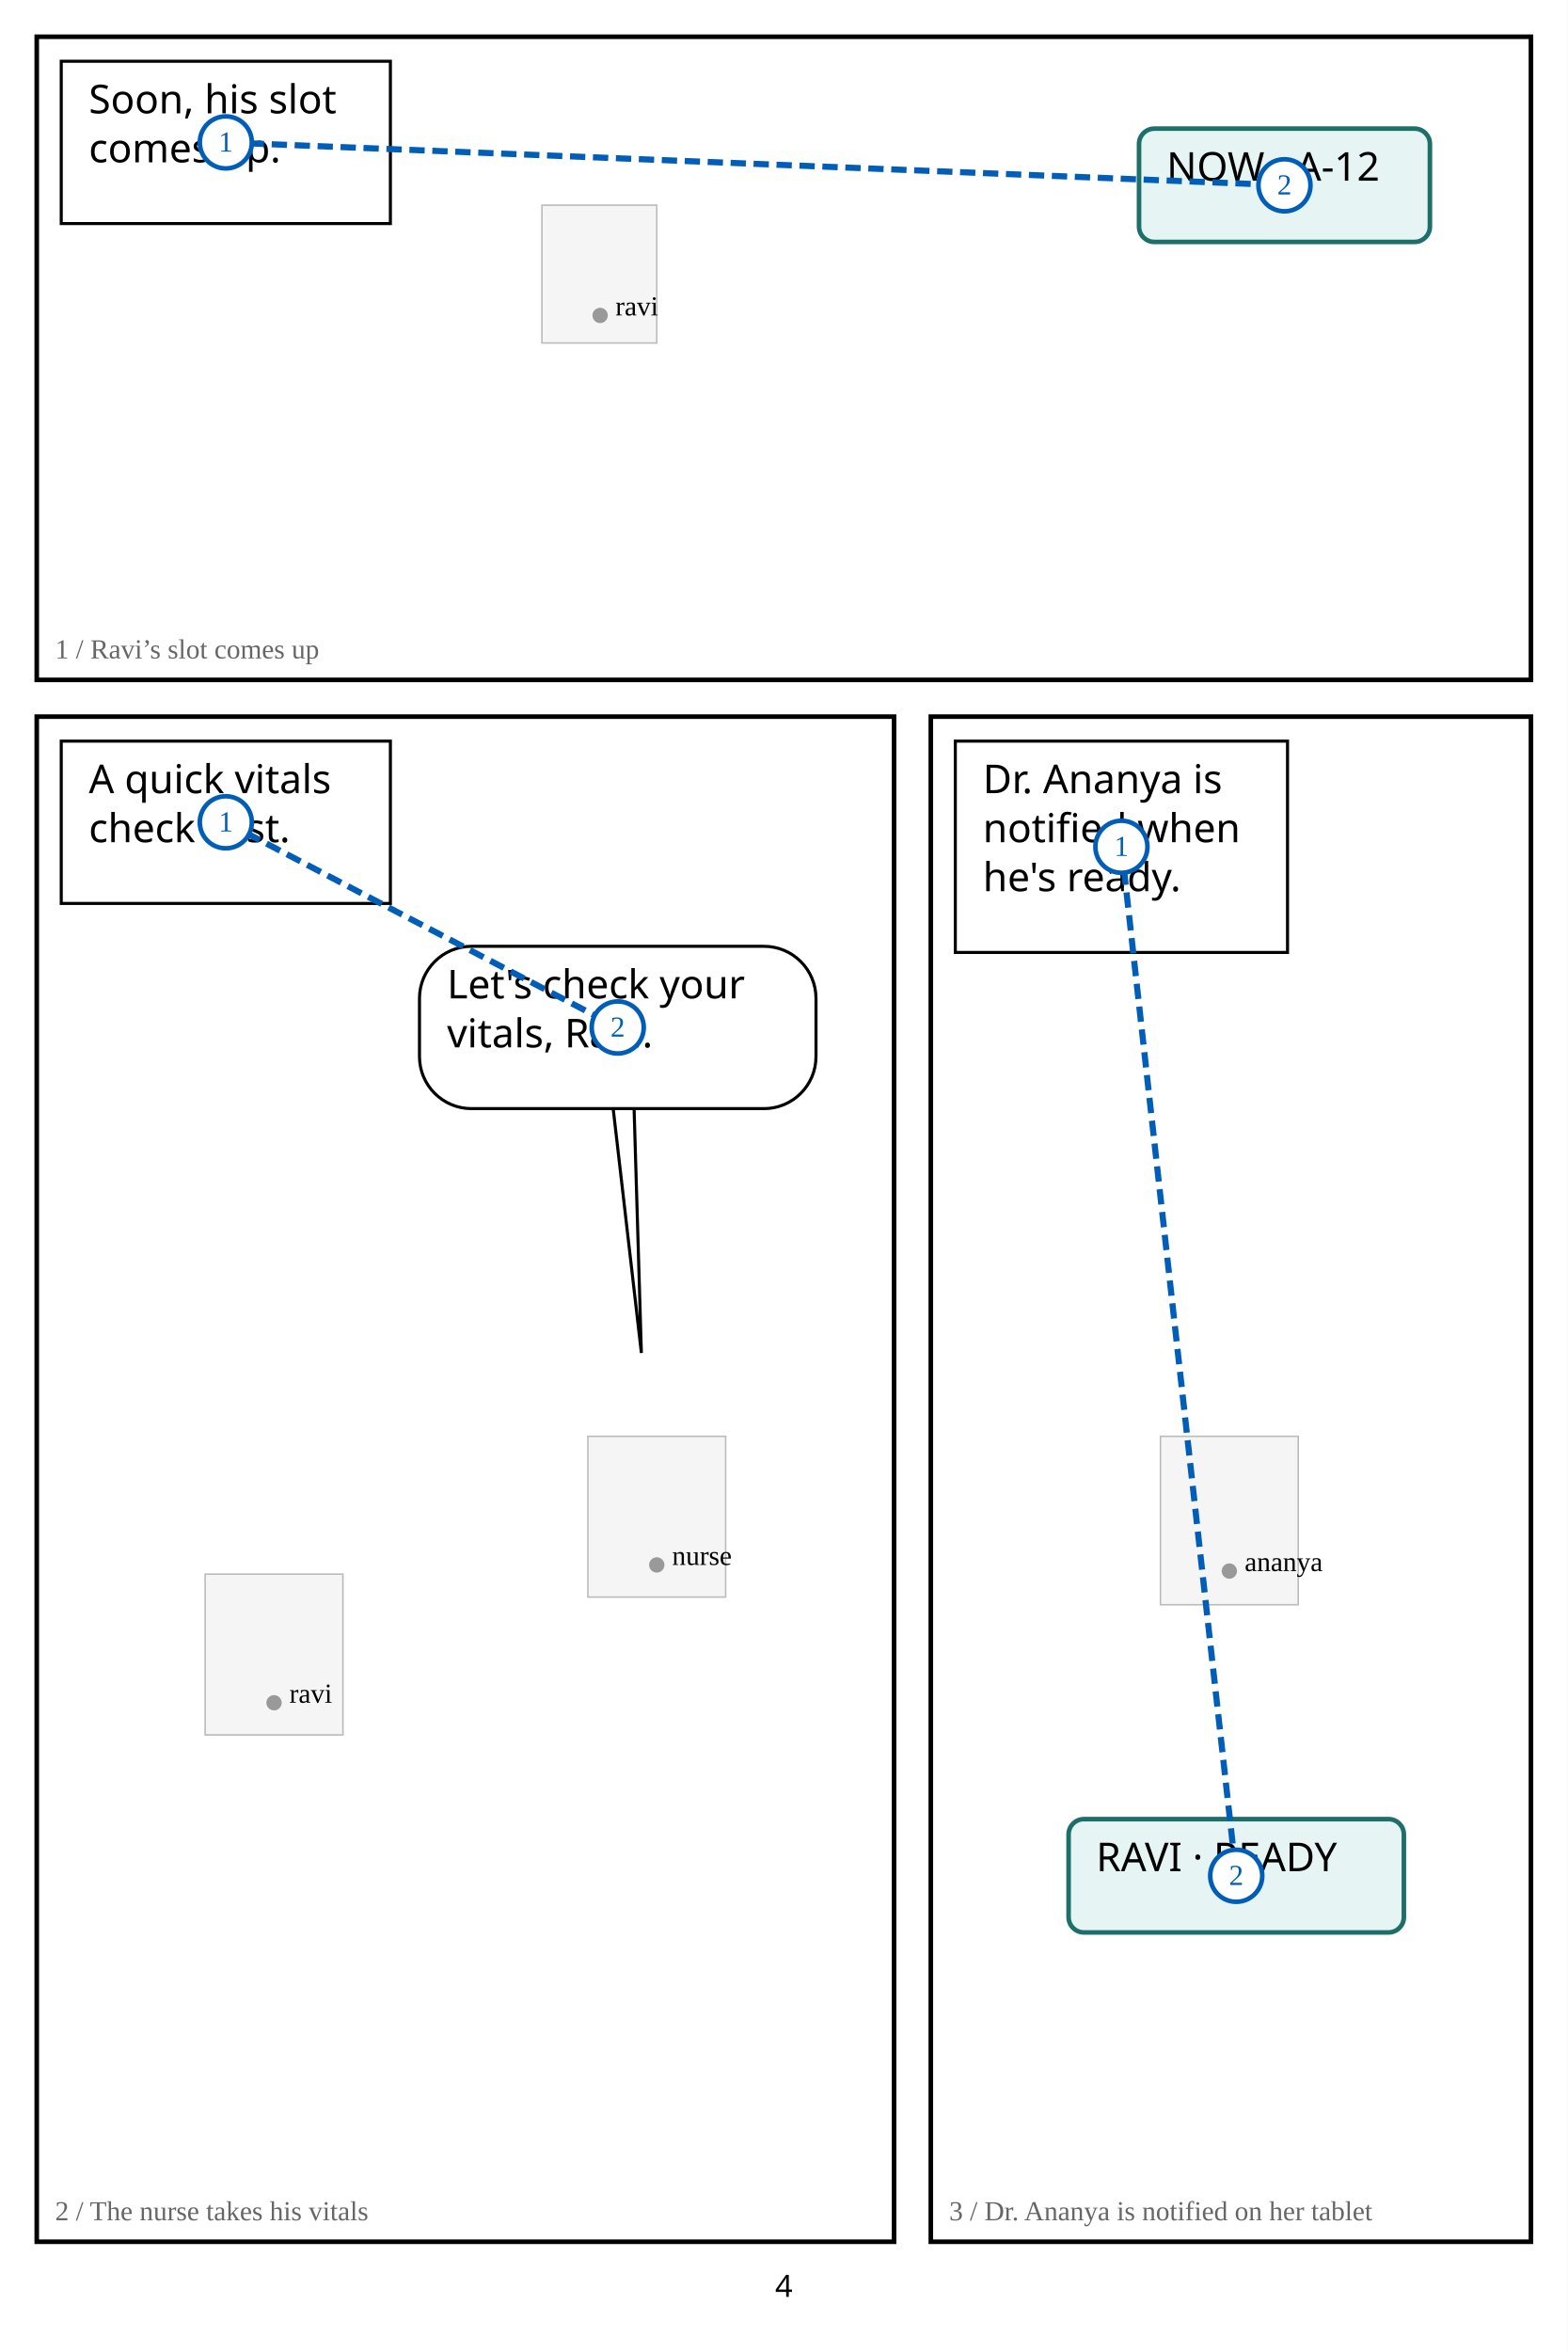
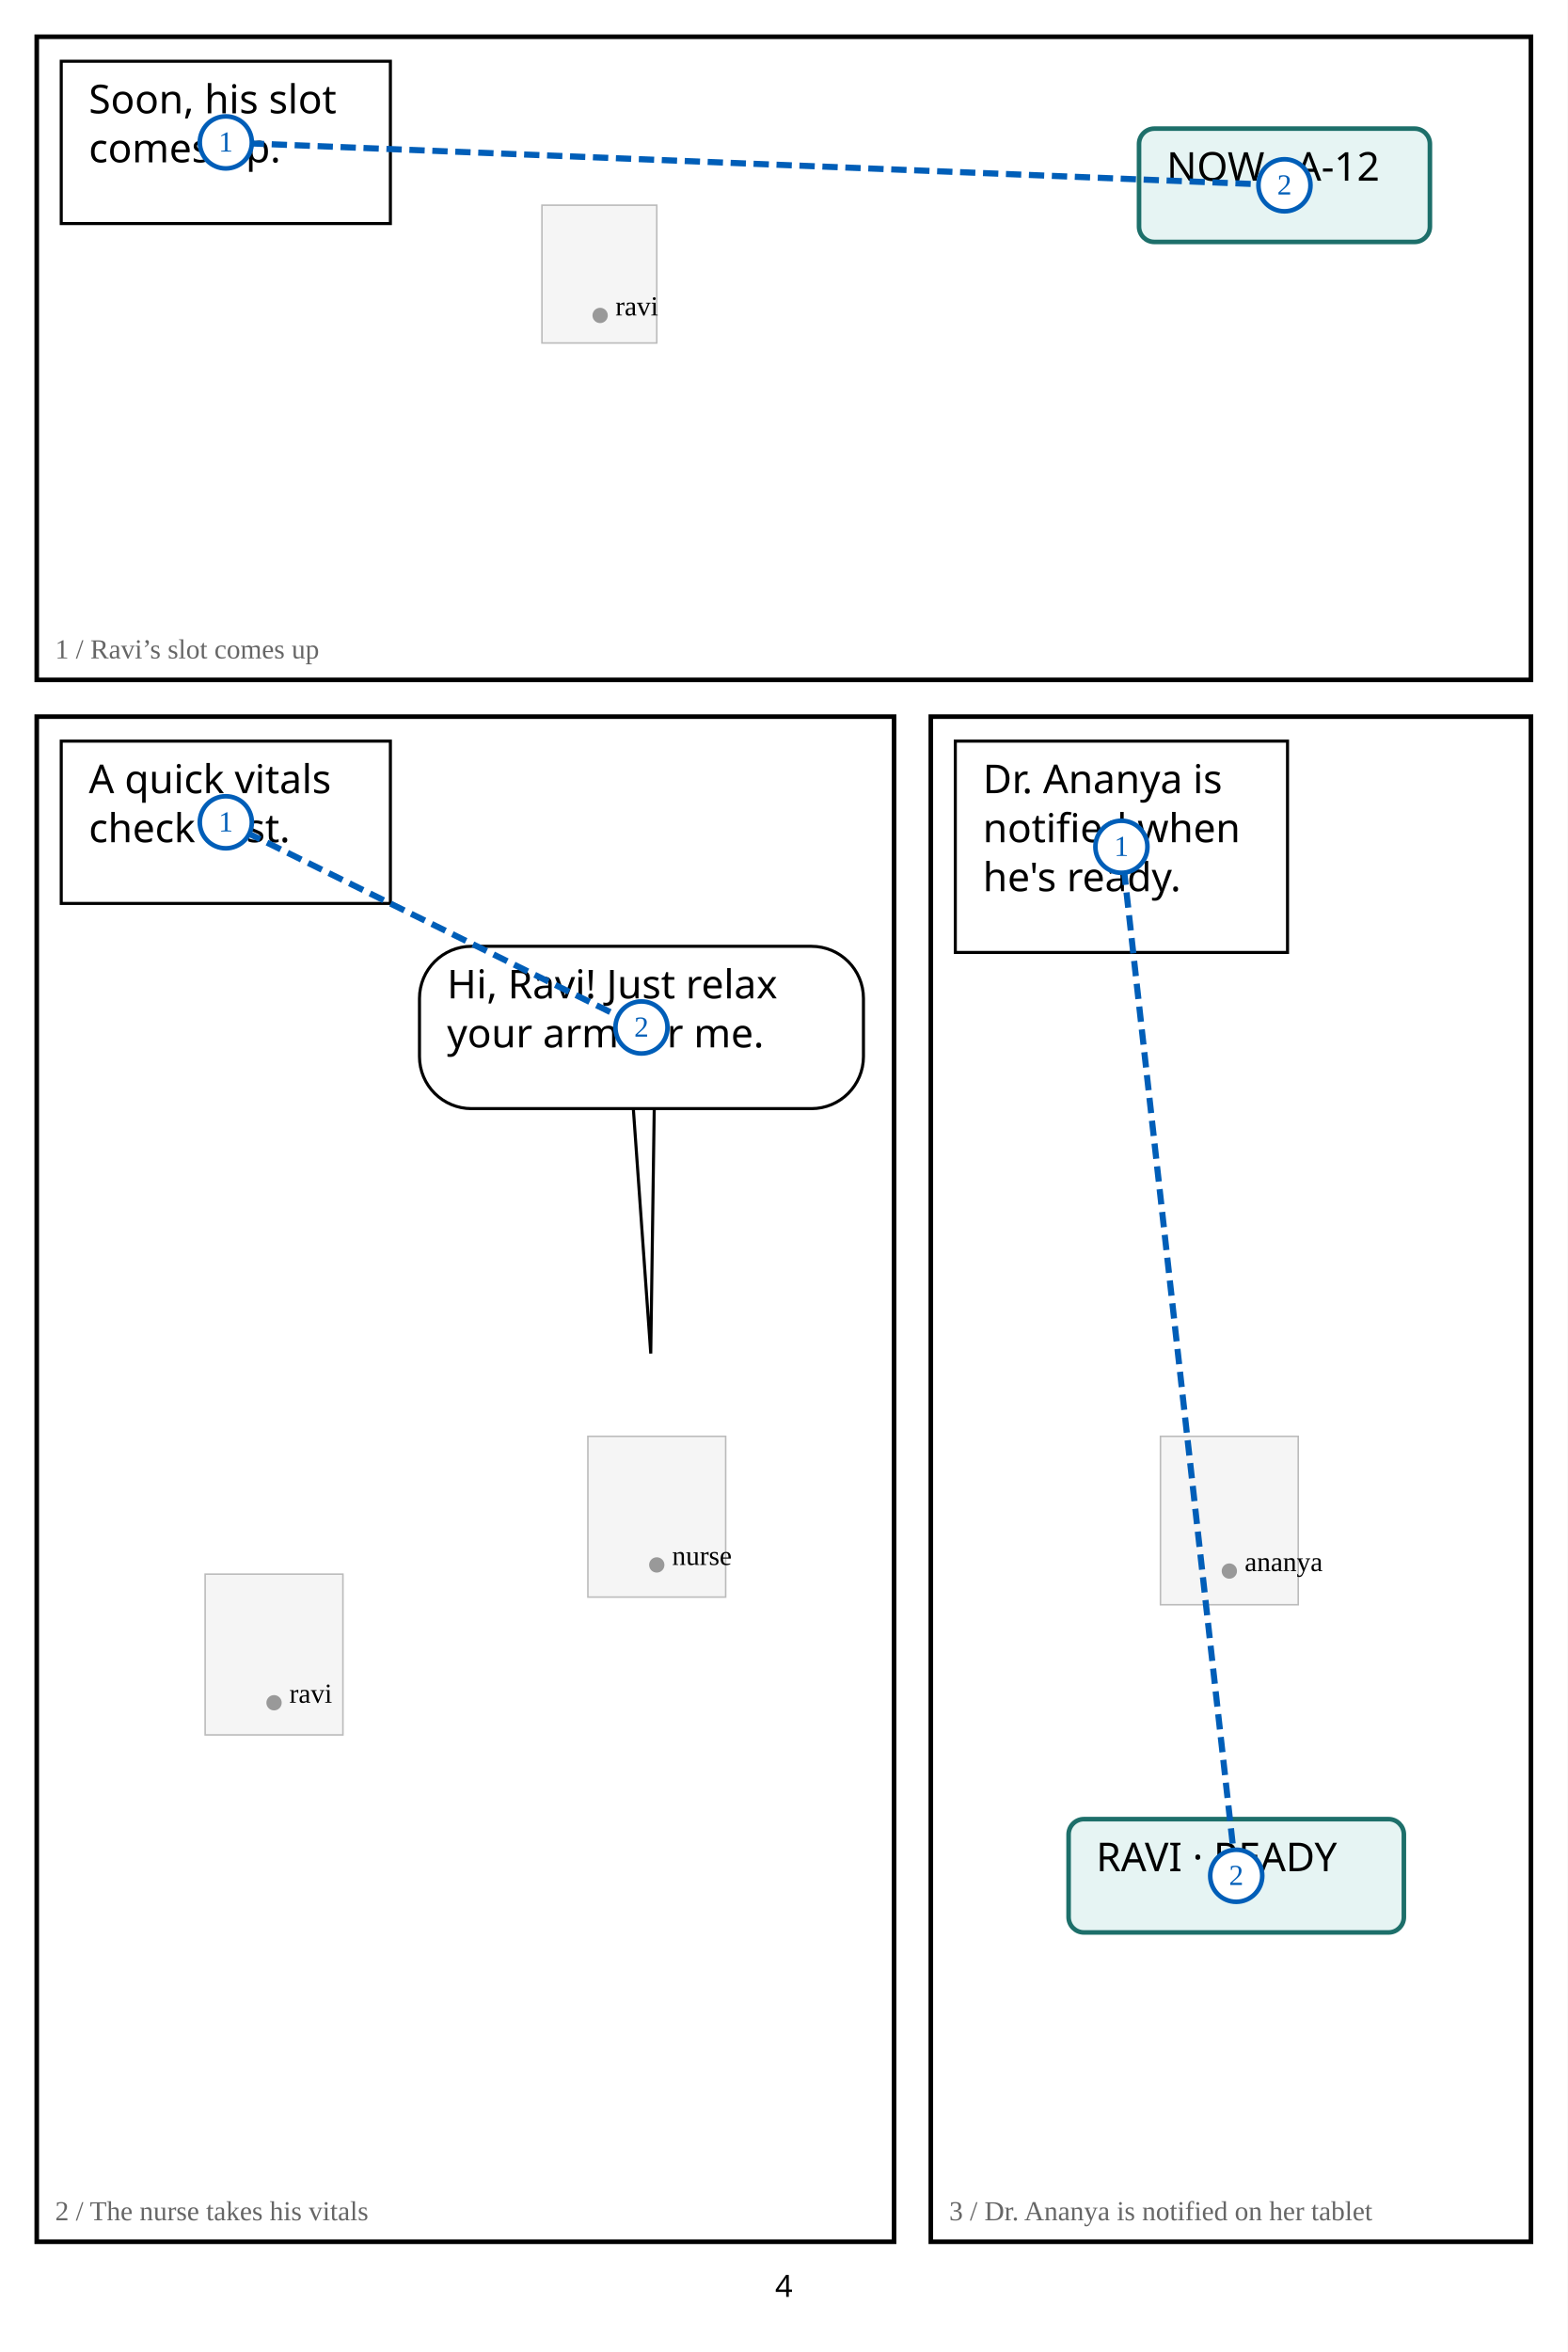
<svg xmlns="http://www.w3.org/2000/svg" width="1024" height="1536" viewBox="0 0 1024 1536">
  <rect width="1024" height="1536" fill="white" />
  <rect x="354" y="134" width="75" height="90" fill="#f5f5f5" stroke="#bbb" />
  <circle cx="392" cy="206" r="5" fill="#999" />
  <text x="402" y="206" font-size="18">ravi</text>
  <rect x="24" y="24" width="976" height="420" fill="none" stroke="black" stroke-width="3" />
  <rect x="40" y="40" width="215" height="106" rx="34" fill="white" stroke="white" stroke-width="6" />
  <rect x="744" y="84" width="190" height="74" rx="34" fill="white" stroke="white" stroke-width="6" />
  <rect x="40" y="40" width="215" height="106" fill="white" stroke="black" stroke-width="2" />
  <text x="58" y="74" font-family="Meiryo,MS Gothic,sans-serif" font-size="26" fill="black">Soon, his slot </text>
  <text x="58" y="106" font-family="Meiryo,MS Gothic,sans-serif" font-size="26" fill="black">comes up.</text>
  <rect x="744" y="84" width="190" height="74" rx="10" fill="#e6f4f3" stroke="#1d6f6a" stroke-width="3" />
  <text x="762" y="118" font-family="Meiryo,MS Gothic,sans-serif" font-size="26" fill="black">NOW · A-12</text>
  <text x="36" y="430" font-size="18" fill="#666">1 / Ravi’s slot comes up</text>
  <rect x="134" y="1028" width="90" height="105" fill="#f5f5f5" stroke="#bbb" />
  <circle cx="179" cy="1112" r="5" fill="#999" />
  <text x="189" y="1112" font-size="18">ravi</text>
  <rect x="384" y="938" width="90" height="105" fill="#f5f5f5" stroke="#bbb" />
  <circle cx="429" cy="1022" r="5" fill="#999" />
  <text x="439" y="1022" font-size="18">nurse</text>
  <rect x="24" y="468" width="560" height="996" fill="none" stroke="black" stroke-width="3" />
  <rect x="40" y="484" width="215" height="106" rx="34" fill="white" stroke="white" stroke-width="6" />
-   <rect x="274" y="618" width="259" height="106" rx="34" fill="white" stroke="white" stroke-width="6" />
-   <path d="M 400.061 720.011 L 418.944 883.579 L 414.061 720.011 Z" fill="white" stroke="white" stroke-width="6" stroke-linejoin="round" />
+   <rect x="274" y="618" width="290" height="106" rx="34" fill="white" stroke="white" stroke-width="6" />
+   <path d="M 413.396 720.002 L 425.067 883.935 L 427.396 720.002 Z" fill="white" stroke="white" stroke-width="6" stroke-linejoin="round" />
  <rect x="40" y="484" width="215" height="106" fill="white" stroke="black" stroke-width="2" />
  <text x="58" y="518" font-family="Meiryo,MS Gothic,sans-serif" font-size="26" fill="black">A quick vitals </text>
  <text x="58" y="550" font-family="Meiryo,MS Gothic,sans-serif" font-size="26" fill="black">check first.</text>
-   <path data-speaker="nurse" d="M 400.061 720.011 L 418.944 883.579 L 414.061 720.011" fill="white" stroke="black" stroke-width="2" />
-   <rect x="274" y="618" width="259" height="106" rx="34" fill="white" stroke="black" stroke-width="2" />
-   <text x="292" y="652" font-family="Meiryo,MS Gothic,sans-serif" font-size="26" fill="black">Let's check your </text>
-   <text x="292" y="684" font-family="Meiryo,MS Gothic,sans-serif" font-size="26" fill="black">vitals, Ravi.</text>
+   <path data-speaker="nurse" d="M 413.396 720.002 L 425.067 883.935 L 427.396 720.002" fill="white" stroke="black" stroke-width="2" />
+   <rect x="274" y="618" width="290" height="106" rx="34" fill="white" stroke="black" stroke-width="2" />
+   <text x="292" y="652" font-family="Meiryo,MS Gothic,sans-serif" font-size="26" fill="black">Hi, Ravi! Just relax </text>
+   <text x="292" y="684" font-family="Meiryo,MS Gothic,sans-serif" font-size="26" fill="black">your arm for me.</text>
  <text x="36" y="1450" font-size="18" fill="#666">2 / The nurse takes his vitals</text>
  <rect x="758" y="938" width="90" height="110" fill="#f5f5f5" stroke="#bbb" />
  <circle cx="803" cy="1026" r="5" fill="#999" />
  <text x="813" y="1026" font-size="18">ananya</text>
  <rect x="608" y="468" width="392" height="996" fill="none" stroke="black" stroke-width="3" />
  <rect x="624" y="484" width="217" height="138" rx="34" fill="white" stroke="white" stroke-width="6" />
  <rect x="698" y="1188" width="219" height="74" rx="34" fill="white" stroke="white" stroke-width="6" />
  <rect x="624" y="484" width="217" height="138" fill="white" stroke="black" stroke-width="2" />
  <text x="642" y="518" font-family="Meiryo,MS Gothic,sans-serif" font-size="26" fill="black">Dr. Ananya is </text>
  <text x="642" y="550" font-family="Meiryo,MS Gothic,sans-serif" font-size="26" fill="black">notified when </text>
  <text x="642" y="582" font-family="Meiryo,MS Gothic,sans-serif" font-size="26" fill="black">he's ready.</text>
  <rect x="698" y="1188" width="219" height="74" rx="10" fill="#e6f4f3" stroke="#1d6f6a" stroke-width="3" />
  <text x="716" y="1222" font-family="Meiryo,MS Gothic,sans-serif" font-size="26" fill="black">RAVI · READY</text>
  <text x="620" y="1450" font-size="18" fill="#666">3 / Dr. Ananya is notified on her tablet</text>
  <text x="512" y="1500" text-anchor="middle" font-family="sans-serif" font-size="20">4</text>
  <polyline points="147.5,93 839,121" fill="none" stroke="#005eb8" stroke-width="4" stroke-dasharray="10 5" />
  <circle cx="147.5" cy="93" r="17" fill="white" stroke="#005eb8" stroke-width="3" />
  <text x="147.5" y="99" text-anchor="middle" font-size="19" fill="#005eb8">1</text>
  <circle cx="839" cy="121" r="17" fill="white" stroke="#005eb8" stroke-width="3" />
  <text x="839" y="127" text-anchor="middle" font-size="19" fill="#005eb8">2</text>
-   <polyline points="147.5,537 403.5,671" fill="none" stroke="#005eb8" stroke-width="4" stroke-dasharray="10 5" />
+   <polyline points="147.5,537 419,671" fill="none" stroke="#005eb8" stroke-width="4" stroke-dasharray="10 5" />
  <circle cx="147.5" cy="537" r="17" fill="white" stroke="#005eb8" stroke-width="3" />
  <text x="147.5" y="543" text-anchor="middle" font-size="19" fill="#005eb8">1</text>
-   <circle cx="403.5" cy="671" r="17" fill="white" stroke="#005eb8" stroke-width="3" />
-   <text x="403.5" y="677" text-anchor="middle" font-size="19" fill="#005eb8">2</text>
+   <circle cx="419" cy="671" r="17" fill="white" stroke="#005eb8" stroke-width="3" />
+   <text x="419" y="677" text-anchor="middle" font-size="19" fill="#005eb8">2</text>
  <polyline points="732.5,553 807.5,1225" fill="none" stroke="#005eb8" stroke-width="4" stroke-dasharray="10 5" />
  <circle cx="732.5" cy="553" r="17" fill="white" stroke="#005eb8" stroke-width="3" />
  <text x="732.5" y="559" text-anchor="middle" font-size="19" fill="#005eb8">1</text>
  <circle cx="807.5" cy="1225" r="17" fill="white" stroke="#005eb8" stroke-width="3" />
  <text x="807.5" y="1231" text-anchor="middle" font-size="19" fill="#005eb8">2</text>
</svg>
